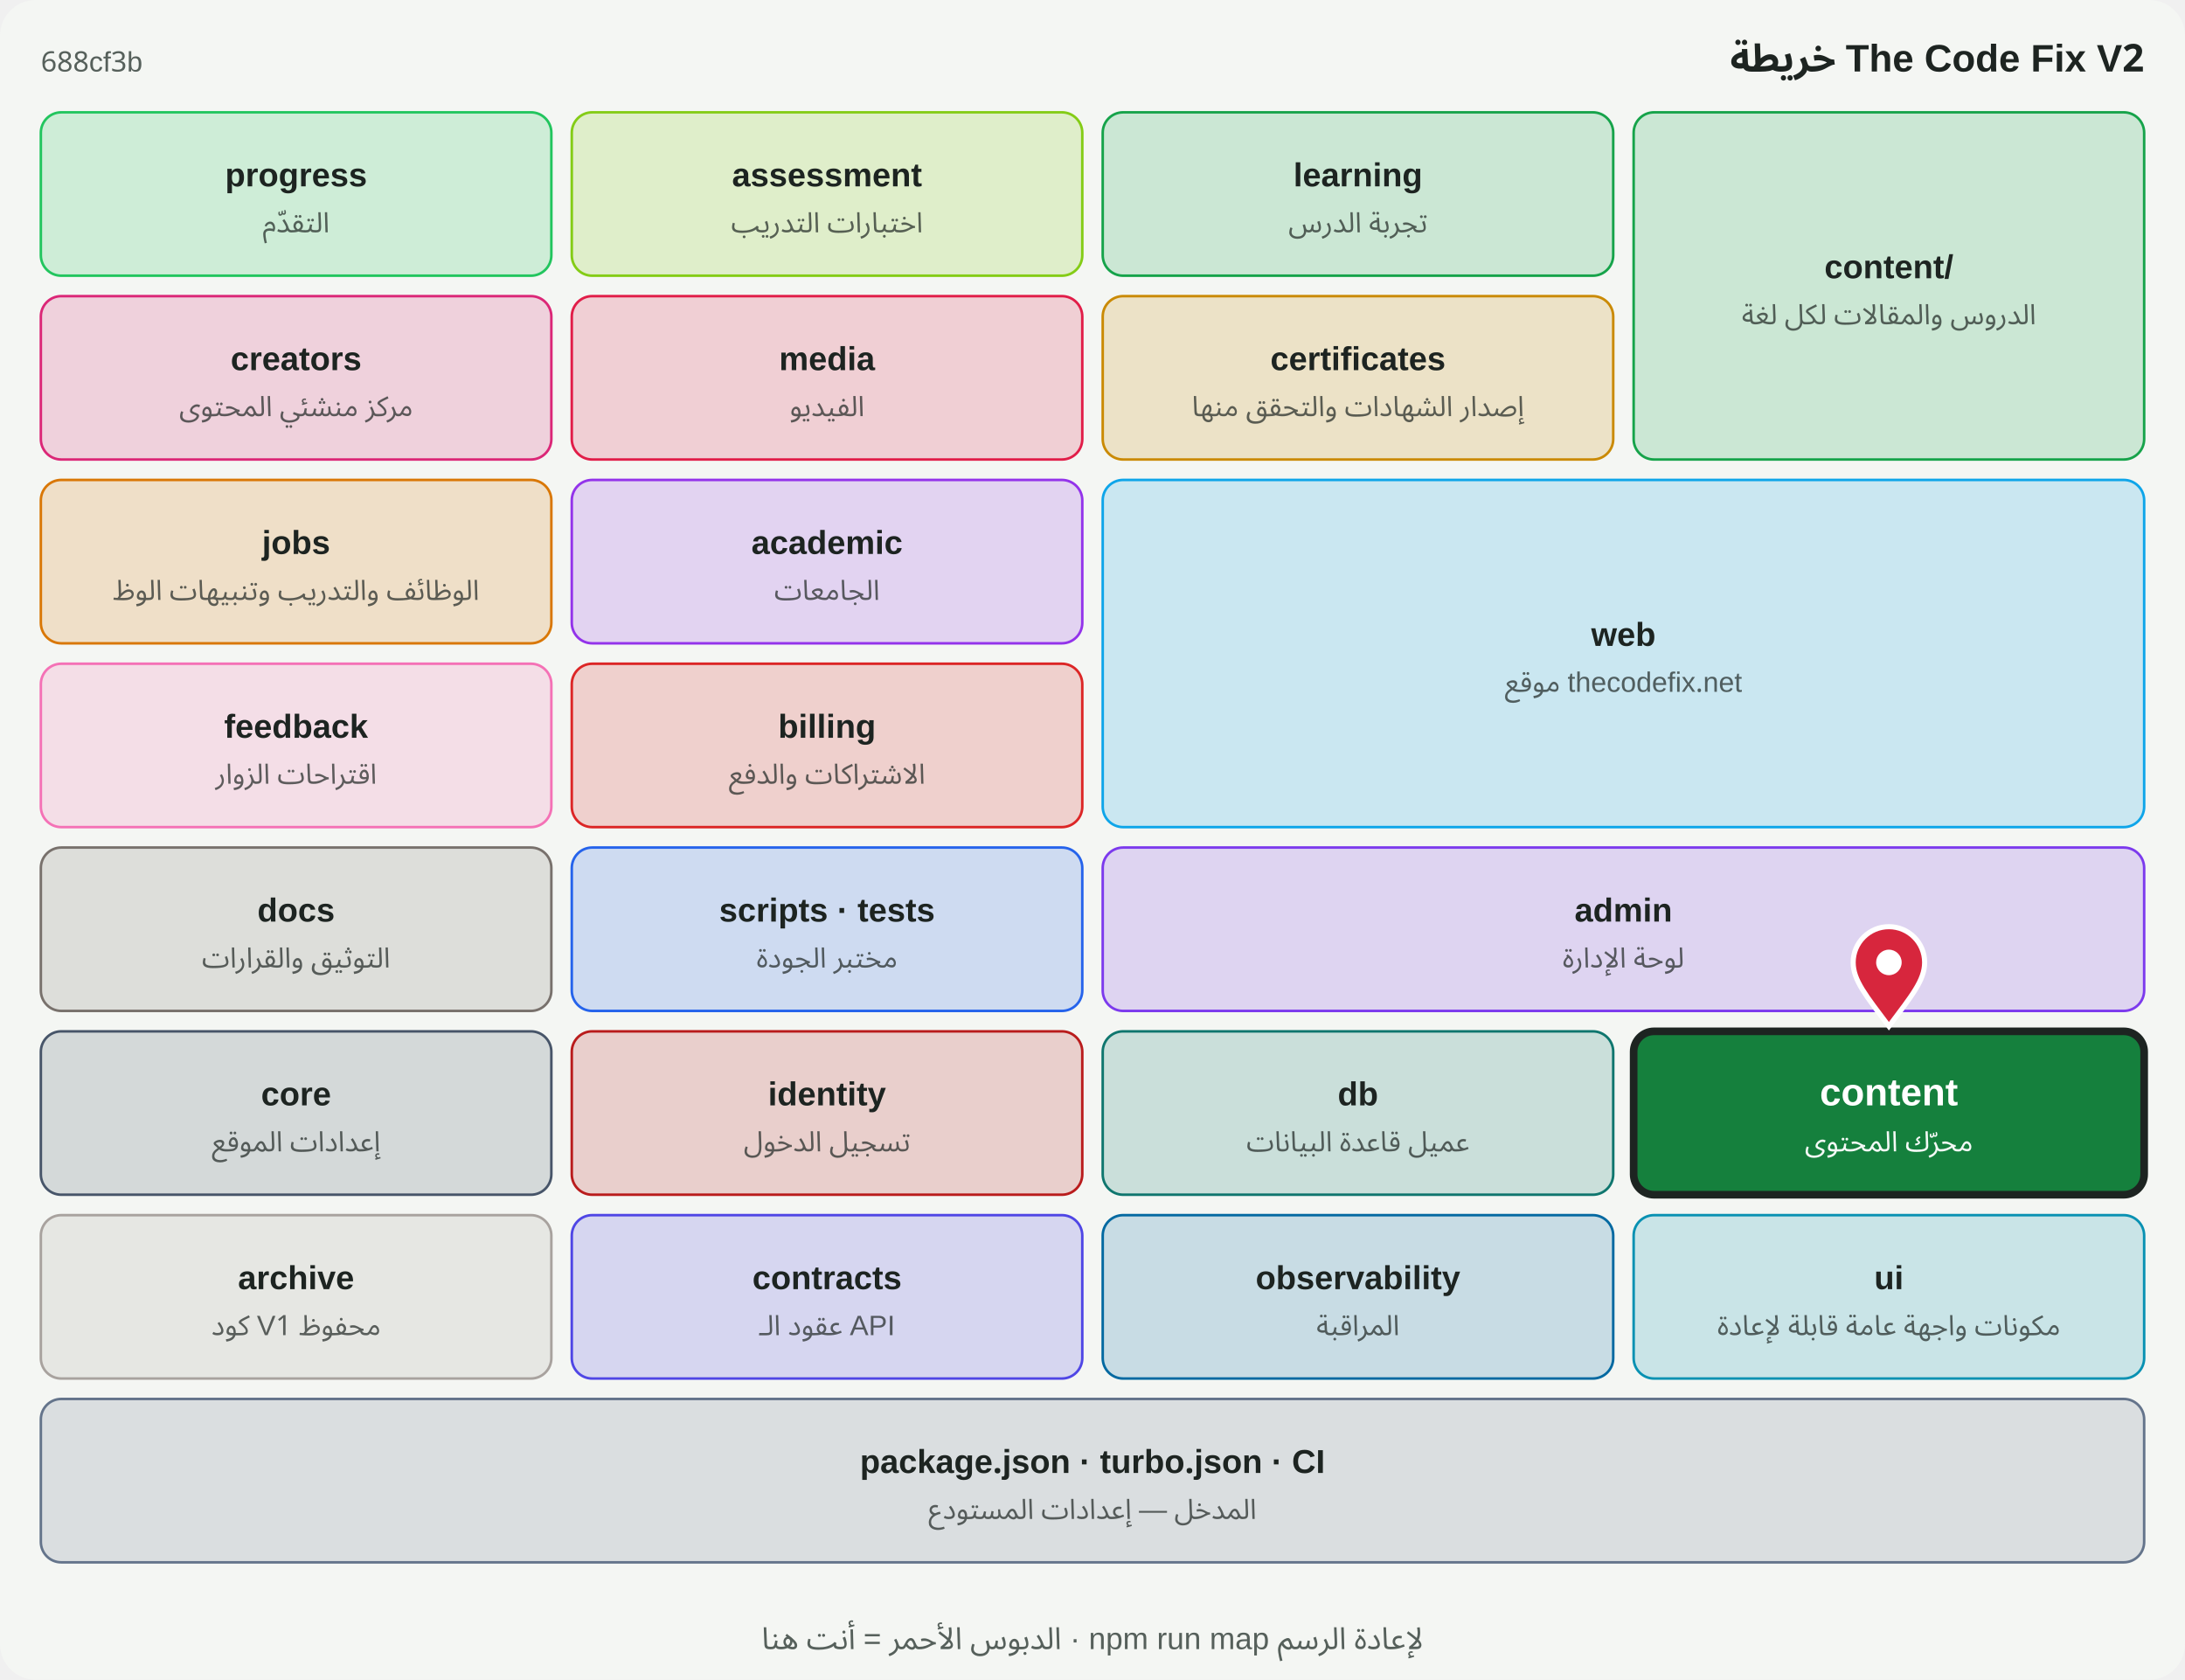
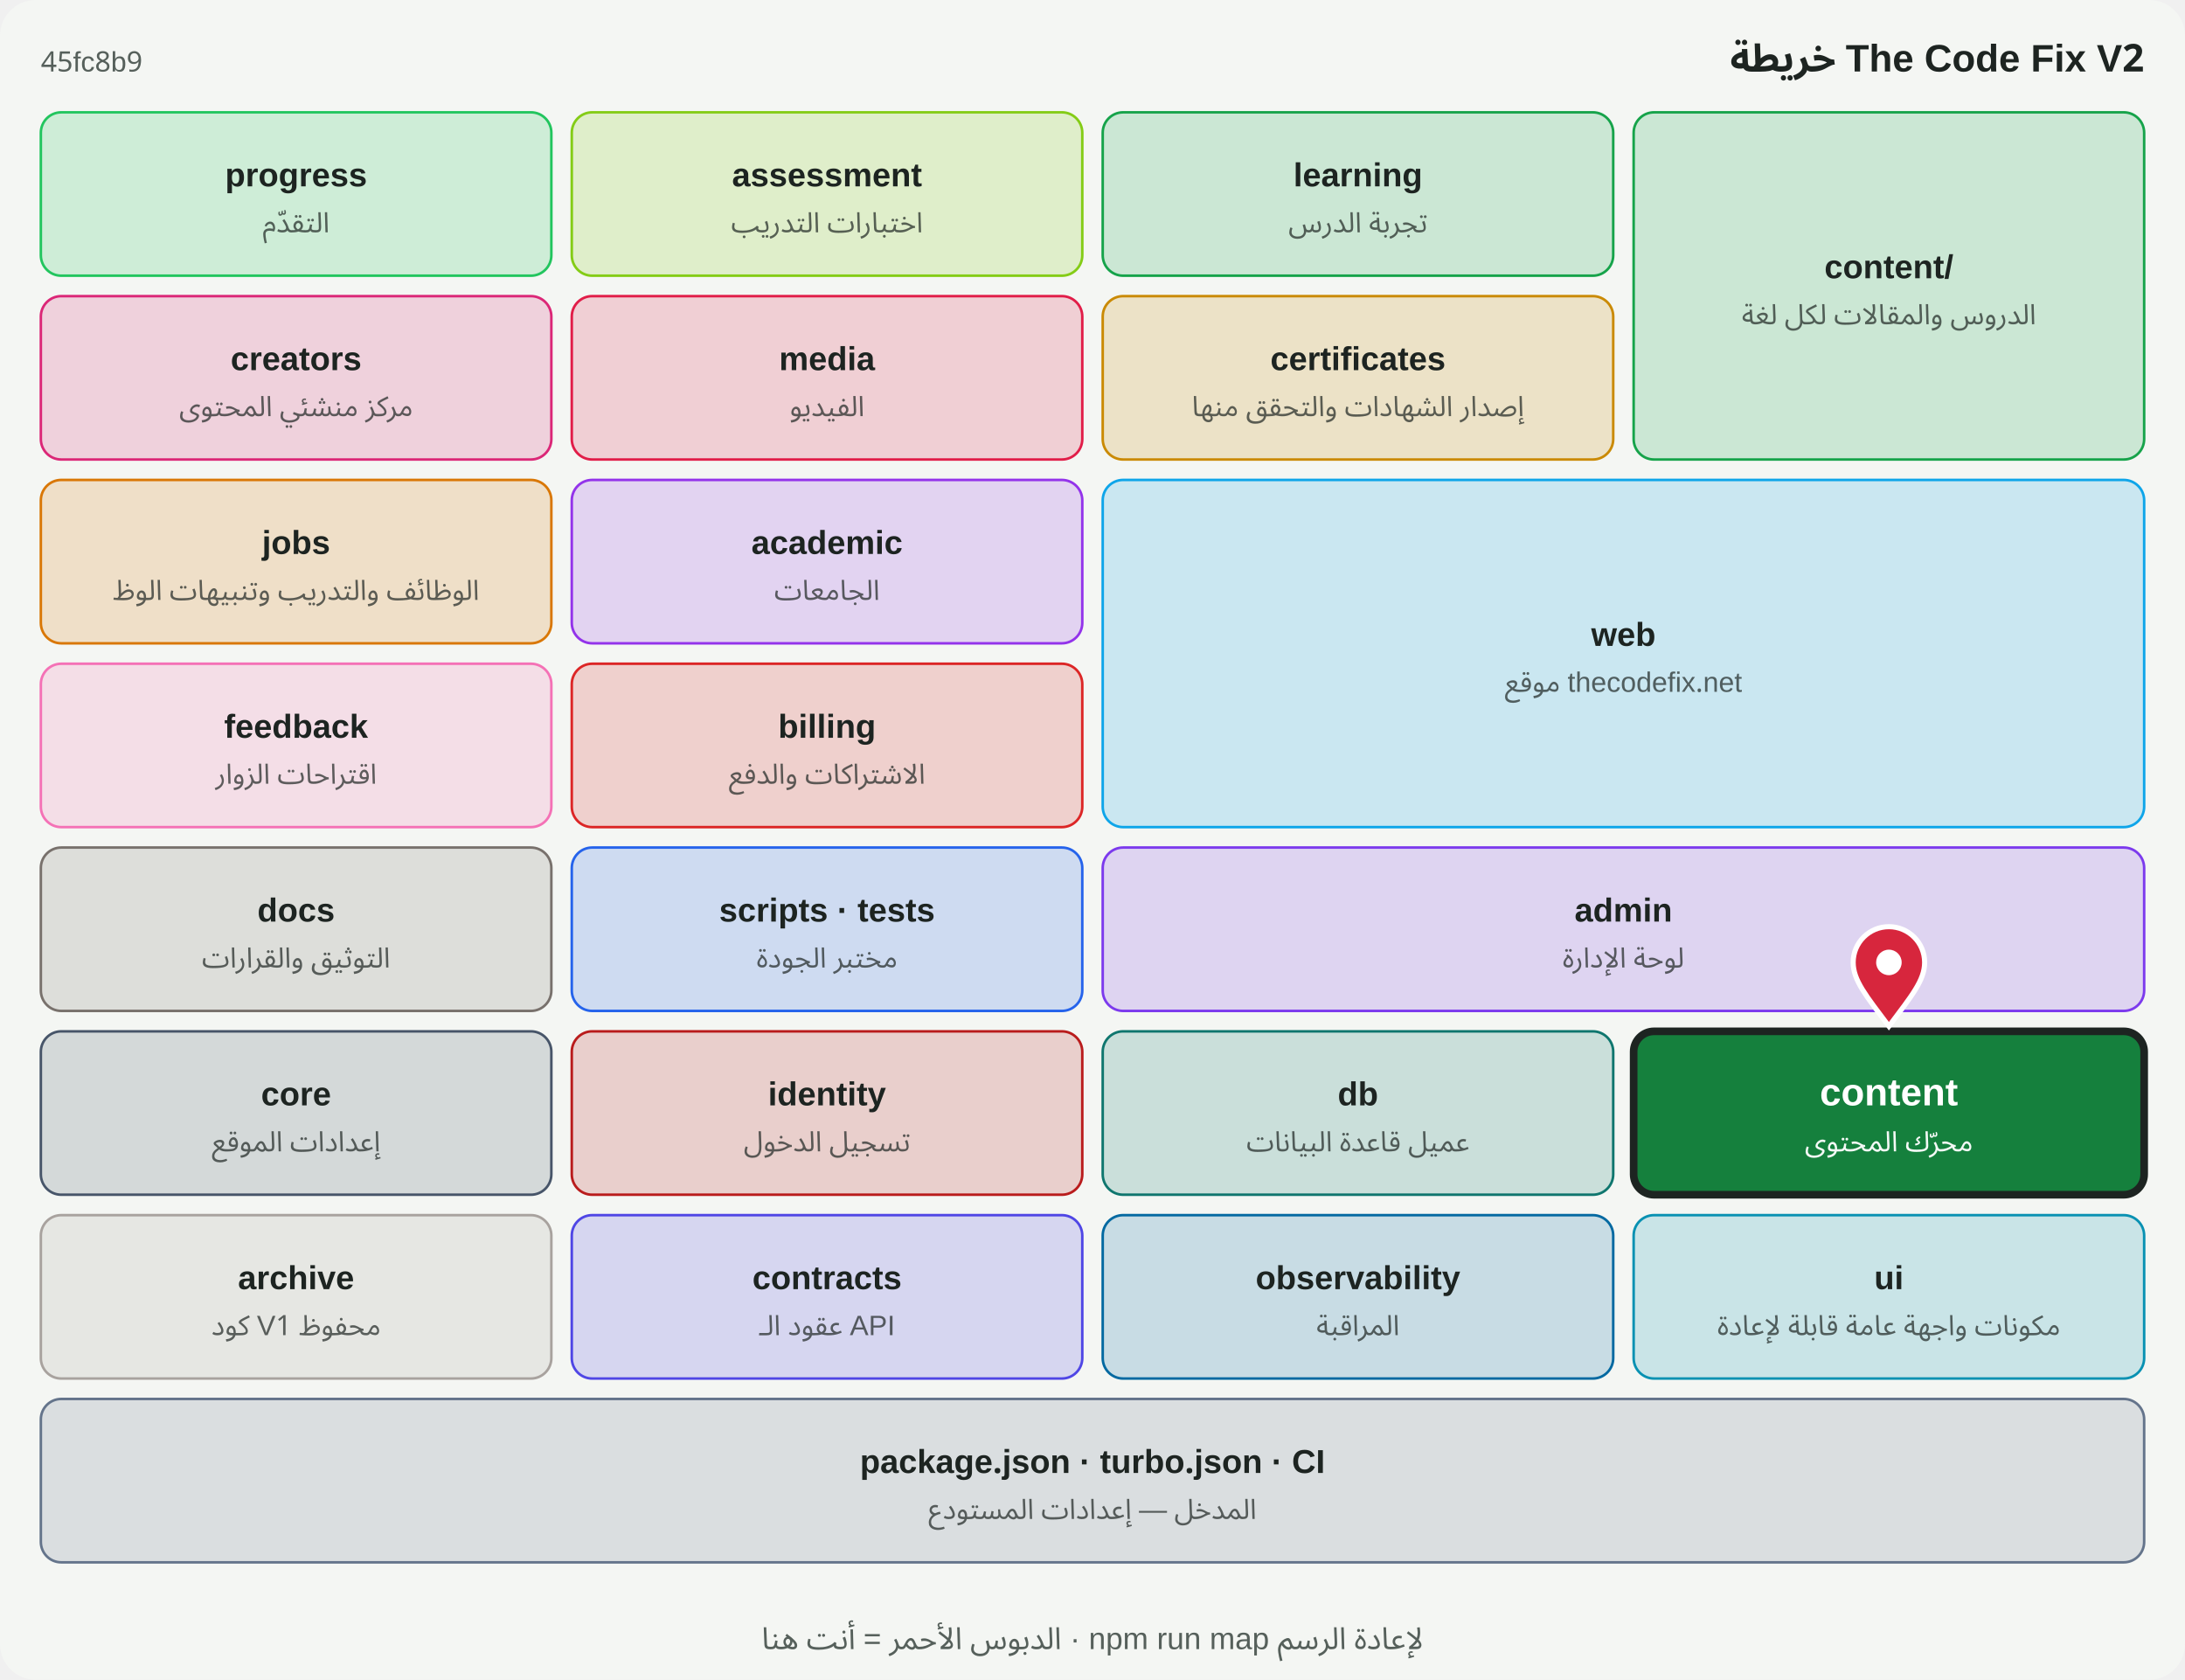
<svg xmlns="http://www.w3.org/2000/svg" viewBox="0 0 856 658" width="856" height="658" font-family="'Segoe UI', Tahoma, 'Noto Sans Arabic', Arial, sans-serif" role="img" aria-label="خريطة مشروع The Code Fix — محرّك المحتوى (@tcf/content)">
  <rect width="856" height="658" rx="14" fill="#f4f6f3" />
  <text x="840" y="28" text-anchor="end" font-size="15" font-weight="700" fill="#1d2421">خريطة The Code Fix V2</text>
-   <text x="16" y="28" font-size="11" fill="#56605b">688cf3b</text>
+   <text x="16" y="28" font-size="11" fill="#56605b">45fc8b9</text>
  <g>
    <rect x="640" y="44" width="200" height="136" rx="8" fill="#16a34a" fill-opacity="0.18" stroke="#16a34a" stroke-width="1" />
    <text x="740" y="109" text-anchor="middle" font-size="13" font-weight="600" fill="#1d2421">content/</text>
    <text x="740" y="127" text-anchor="middle" font-size="11" fill="#1d2421" fill-opacity="0.7">الدروس والمقالات لكل لغة</text>
  </g>
  <g>
    <rect x="432" y="44" width="200" height="64" rx="8" fill="#16a34a" fill-opacity="0.18" stroke="#16a34a" stroke-width="1" />
    <text x="532" y="73" text-anchor="middle" font-size="13" font-weight="600" fill="#1d2421">learning</text>
    <text x="532" y="91" text-anchor="middle" font-size="11" fill="#1d2421" fill-opacity="0.7">تجربة الدرس</text>
  </g>
  <g>
    <rect x="224" y="44" width="200" height="64" rx="8" fill="#84cc16" fill-opacity="0.18" stroke="#84cc16" stroke-width="1" />
    <text x="324" y="73" text-anchor="middle" font-size="13" font-weight="600" fill="#1d2421">assessment</text>
    <text x="324" y="91" text-anchor="middle" font-size="11" fill="#1d2421" fill-opacity="0.7">اختبارات التدريب</text>
  </g>
  <g>
    <rect x="16" y="44" width="200" height="64" rx="8" fill="#22c55e" fill-opacity="0.18" stroke="#22c55e" stroke-width="1" />
    <text x="116" y="73" text-anchor="middle" font-size="13" font-weight="600" fill="#1d2421">progress</text>
    <text x="116" y="91" text-anchor="middle" font-size="11" fill="#1d2421" fill-opacity="0.7">التقدّم</text>
  </g>
  <g>
    <rect x="432" y="116" width="200" height="64" rx="8" fill="#ca8a04" fill-opacity="0.18" stroke="#ca8a04" stroke-width="1" />
    <text x="532" y="145" text-anchor="middle" font-size="13" font-weight="600" fill="#1d2421">certificates</text>
    <text x="532" y="163" text-anchor="middle" font-size="11" fill="#1d2421" fill-opacity="0.7">إصدار الشهادات والتحقق منها</text>
  </g>
  <g>
    <rect x="224" y="116" width="200" height="64" rx="8" fill="#e11d48" fill-opacity="0.18" stroke="#e11d48" stroke-width="1" />
    <text x="324" y="145" text-anchor="middle" font-size="13" font-weight="600" fill="#1d2421">media</text>
    <text x="324" y="163" text-anchor="middle" font-size="11" fill="#1d2421" fill-opacity="0.7">الفيديو</text>
  </g>
  <g>
    <rect x="16" y="116" width="200" height="64" rx="8" fill="#db2777" fill-opacity="0.18" stroke="#db2777" stroke-width="1" />
    <text x="116" y="145" text-anchor="middle" font-size="13" font-weight="600" fill="#1d2421">creators</text>
    <text x="116" y="163" text-anchor="middle" font-size="11" fill="#1d2421" fill-opacity="0.7">مركز منشئي المحتوى</text>
  </g>
  <g>
    <rect x="432" y="188" width="408" height="136" rx="8" fill="#0ea5e9" fill-opacity="0.18" stroke="#0ea5e9" stroke-width="1" />
    <text x="636" y="253" text-anchor="middle" font-size="13" font-weight="600" fill="#1d2421">web</text>
    <text x="636" y="271" text-anchor="middle" font-size="11" fill="#1d2421" fill-opacity="0.7">موقع thecodefix.net</text>
  </g>
  <g>
    <rect x="224" y="188" width="200" height="64" rx="8" fill="#9333ea" fill-opacity="0.18" stroke="#9333ea" stroke-width="1" />
    <text x="324" y="217" text-anchor="middle" font-size="13" font-weight="600" fill="#1d2421">academic</text>
    <text x="324" y="235" text-anchor="middle" font-size="11" fill="#1d2421" fill-opacity="0.7">الجامعات</text>
  </g>
  <g>
    <rect x="16" y="188" width="200" height="64" rx="8" fill="#d97706" fill-opacity="0.18" stroke="#d97706" stroke-width="1" />
    <text x="116" y="217" text-anchor="middle" font-size="13" font-weight="600" fill="#1d2421">jobs</text>
    <text x="116" y="235" text-anchor="middle" font-size="11" fill="#1d2421" fill-opacity="0.7">الوظائف والتدريب وتنبيهات الوظ</text>
  </g>
  <g>
    <rect x="224" y="260" width="200" height="64" rx="8" fill="#dc2626" fill-opacity="0.18" stroke="#dc2626" stroke-width="1" />
    <text x="324" y="289" text-anchor="middle" font-size="13" font-weight="600" fill="#1d2421">billing</text>
    <text x="324" y="307" text-anchor="middle" font-size="11" fill="#1d2421" fill-opacity="0.7">الاشتراكات والدفع</text>
  </g>
  <g>
    <rect x="16" y="260" width="200" height="64" rx="8" fill="#f472b6" fill-opacity="0.18" stroke="#f472b6" stroke-width="1" />
    <text x="116" y="289" text-anchor="middle" font-size="13" font-weight="600" fill="#1d2421">feedback</text>
    <text x="116" y="307" text-anchor="middle" font-size="11" fill="#1d2421" fill-opacity="0.7">اقتراحات الزوار</text>
  </g>
  <g>
    <rect x="432" y="332" width="408" height="64" rx="8" fill="#7c3aed" fill-opacity="0.18" stroke="#7c3aed" stroke-width="1" />
    <text x="636" y="361" text-anchor="middle" font-size="13" font-weight="600" fill="#1d2421">admin</text>
    <text x="636" y="379" text-anchor="middle" font-size="11" fill="#1d2421" fill-opacity="0.7">لوحة الإدارة</text>
  </g>
  <g>
    <rect x="224" y="332" width="200" height="64" rx="8" fill="#2563eb" fill-opacity="0.18" stroke="#2563eb" stroke-width="1" />
    <text x="324" y="361" text-anchor="middle" font-size="13" font-weight="600" fill="#1d2421">scripts · tests</text>
    <text x="324" y="379" text-anchor="middle" font-size="11" fill="#1d2421" fill-opacity="0.7">مختبر الجودة</text>
  </g>
  <g>
    <rect x="16" y="332" width="200" height="64" rx="8" fill="#78716c" fill-opacity="0.18" stroke="#78716c" stroke-width="1" />
    <text x="116" y="361" text-anchor="middle" font-size="13" font-weight="600" fill="#1d2421">docs</text>
    <text x="116" y="379" text-anchor="middle" font-size="11" fill="#1d2421" fill-opacity="0.7">التوثيق والقرارات</text>
  </g>
  <g>
    <rect x="640" y="404" width="200" height="64" rx="8" fill="#15803d" fill-opacity="1" stroke="#1d2421" stroke-width="3" />
    <text x="740" y="433" text-anchor="middle" font-size="15" font-weight="700" fill="#ffffff">content</text>
    <text x="740" y="451" text-anchor="middle" font-size="11" fill="#ffffff" fill-opacity="0.95">محرّك المحتوى</text>
  </g>
  <path d="M740 402 c-9 -12 -14 -18 -14 -25 a14 14 0 0 1 28 0 c0 7 -5 13 -14 25z" fill="#d7263d" stroke="#fff" stroke-width="2" />
  <circle cx="740" cy="377" r="5" fill="#fff" />
  <g>
    <rect x="432" y="404" width="200" height="64" rx="8" fill="#0f766e" fill-opacity="0.18" stroke="#0f766e" stroke-width="1" />
    <text x="532" y="433" text-anchor="middle" font-size="13" font-weight="600" fill="#1d2421">db</text>
    <text x="532" y="451" text-anchor="middle" font-size="11" fill="#1d2421" fill-opacity="0.7">عميل قاعدة البيانات</text>
  </g>
  <g>
    <rect x="224" y="404" width="200" height="64" rx="8" fill="#b91c1c" fill-opacity="0.18" stroke="#b91c1c" stroke-width="1" />
    <text x="324" y="433" text-anchor="middle" font-size="13" font-weight="600" fill="#1d2421">identity</text>
    <text x="324" y="451" text-anchor="middle" font-size="11" fill="#1d2421" fill-opacity="0.7">تسجيل الدخول</text>
  </g>
  <g>
    <rect x="16" y="404" width="200" height="64" rx="8" fill="#475569" fill-opacity="0.18" stroke="#475569" stroke-width="1" />
    <text x="116" y="433" text-anchor="middle" font-size="13" font-weight="600" fill="#1d2421">core</text>
    <text x="116" y="451" text-anchor="middle" font-size="11" fill="#1d2421" fill-opacity="0.7">إعدادات الموقع</text>
  </g>
  <g>
    <rect x="640" y="476" width="200" height="64" rx="8" fill="#0891b2" fill-opacity="0.18" stroke="#0891b2" stroke-width="1" />
    <text x="740" y="505" text-anchor="middle" font-size="13" font-weight="600" fill="#1d2421">ui</text>
    <text x="740" y="523" text-anchor="middle" font-size="11" fill="#1d2421" fill-opacity="0.7">مكونات واجهة عامة قابلة لإعادة</text>
  </g>
  <g>
    <rect x="432" y="476" width="200" height="64" rx="8" fill="#0369a1" fill-opacity="0.18" stroke="#0369a1" stroke-width="1" />
    <text x="532" y="505" text-anchor="middle" font-size="13" font-weight="600" fill="#1d2421">observability</text>
    <text x="532" y="523" text-anchor="middle" font-size="11" fill="#1d2421" fill-opacity="0.7">المراقبة</text>
  </g>
  <g>
    <rect x="224" y="476" width="200" height="64" rx="8" fill="#4f46e5" fill-opacity="0.18" stroke="#4f46e5" stroke-width="1" />
    <text x="324" y="505" text-anchor="middle" font-size="13" font-weight="600" fill="#1d2421">contracts</text>
    <text x="324" y="523" text-anchor="middle" font-size="11" fill="#1d2421" fill-opacity="0.7">عقود الـ API</text>
  </g>
  <g>
    <rect x="16" y="476" width="200" height="64" rx="8" fill="#a8a29e" fill-opacity="0.18" stroke="#a8a29e" stroke-width="1" />
    <text x="116" y="505" text-anchor="middle" font-size="13" font-weight="600" fill="#1d2421">archive</text>
    <text x="116" y="523" text-anchor="middle" font-size="11" fill="#1d2421" fill-opacity="0.7">كود V1 محفوظ</text>
  </g>
  <g>
    <rect x="16" y="548" width="824" height="64" rx="8" fill="#64748b" fill-opacity="0.18" stroke="#64748b" stroke-width="1" />
    <text x="428" y="577" text-anchor="middle" font-size="13" font-weight="600" fill="#1d2421">package.json · turbo.json · CI</text>
    <text x="428" y="595" text-anchor="middle" font-size="11" fill="#1d2421" fill-opacity="0.7">المدخل — إعدادات المستودع</text>
  </g>
  <text x="428" y="646" text-anchor="middle" font-size="12" fill="#56605b">الدبوس الأحمر = أنت هنا · npm run map لإعادة الرسم</text>
</svg>
